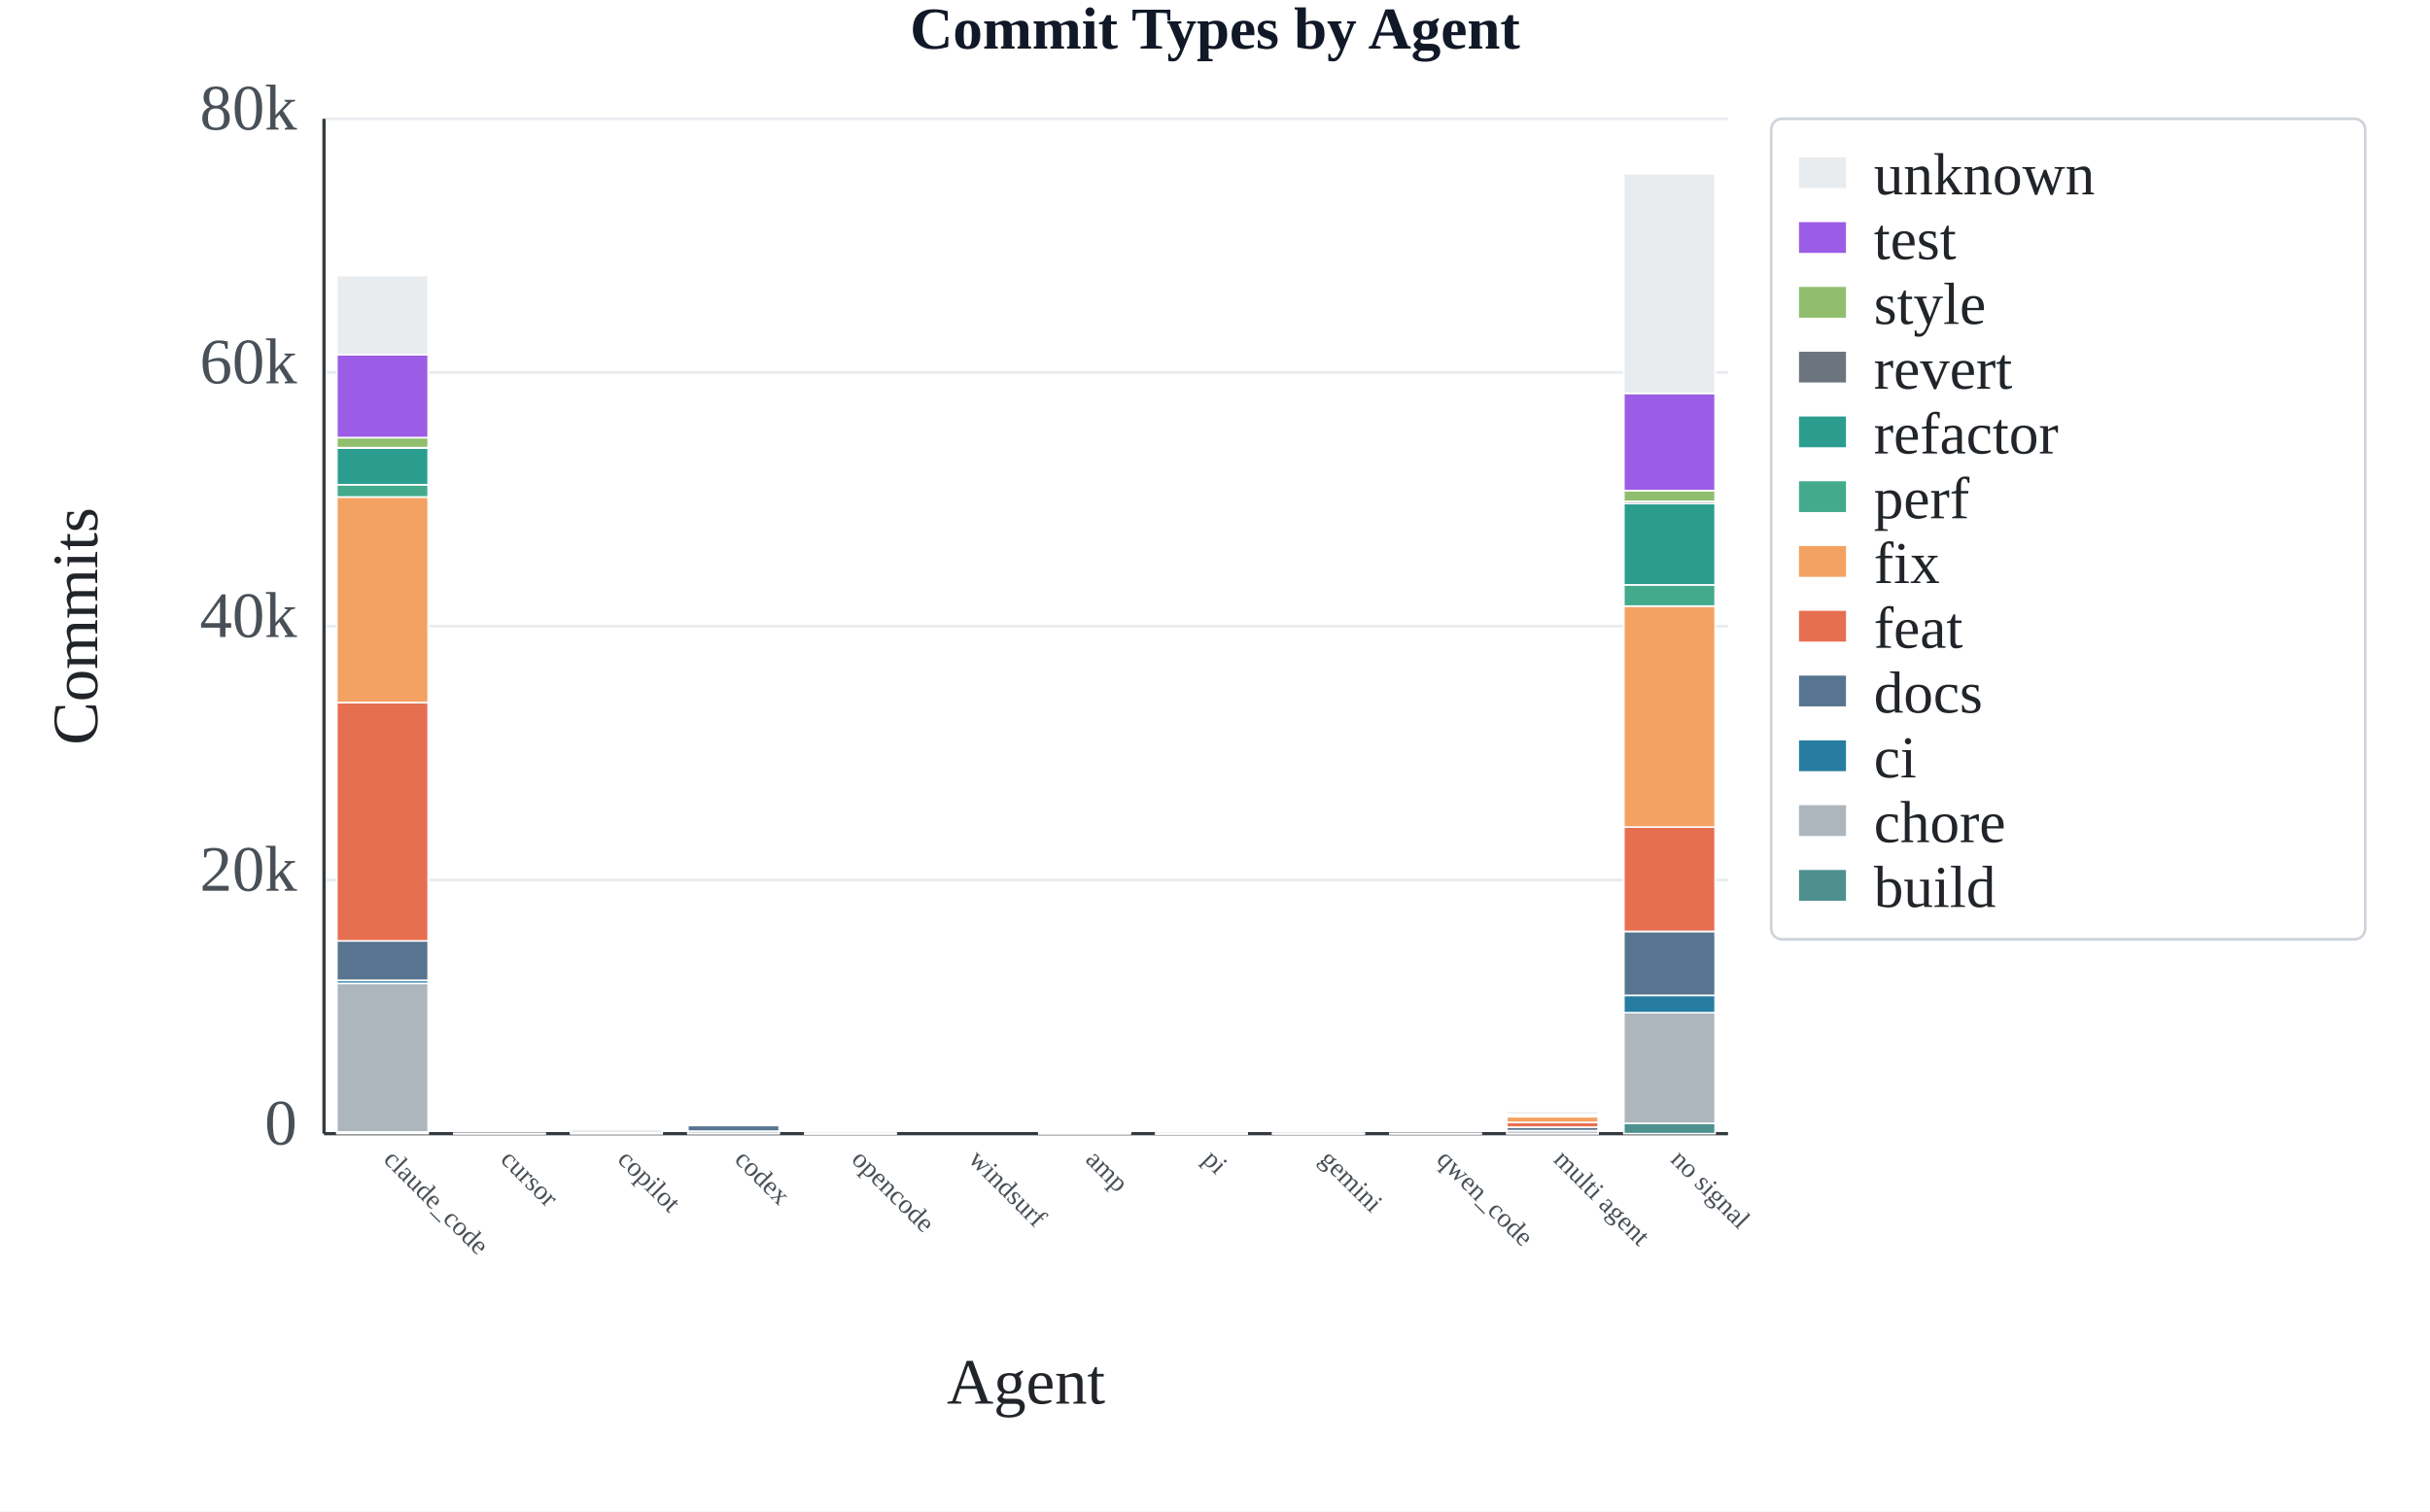
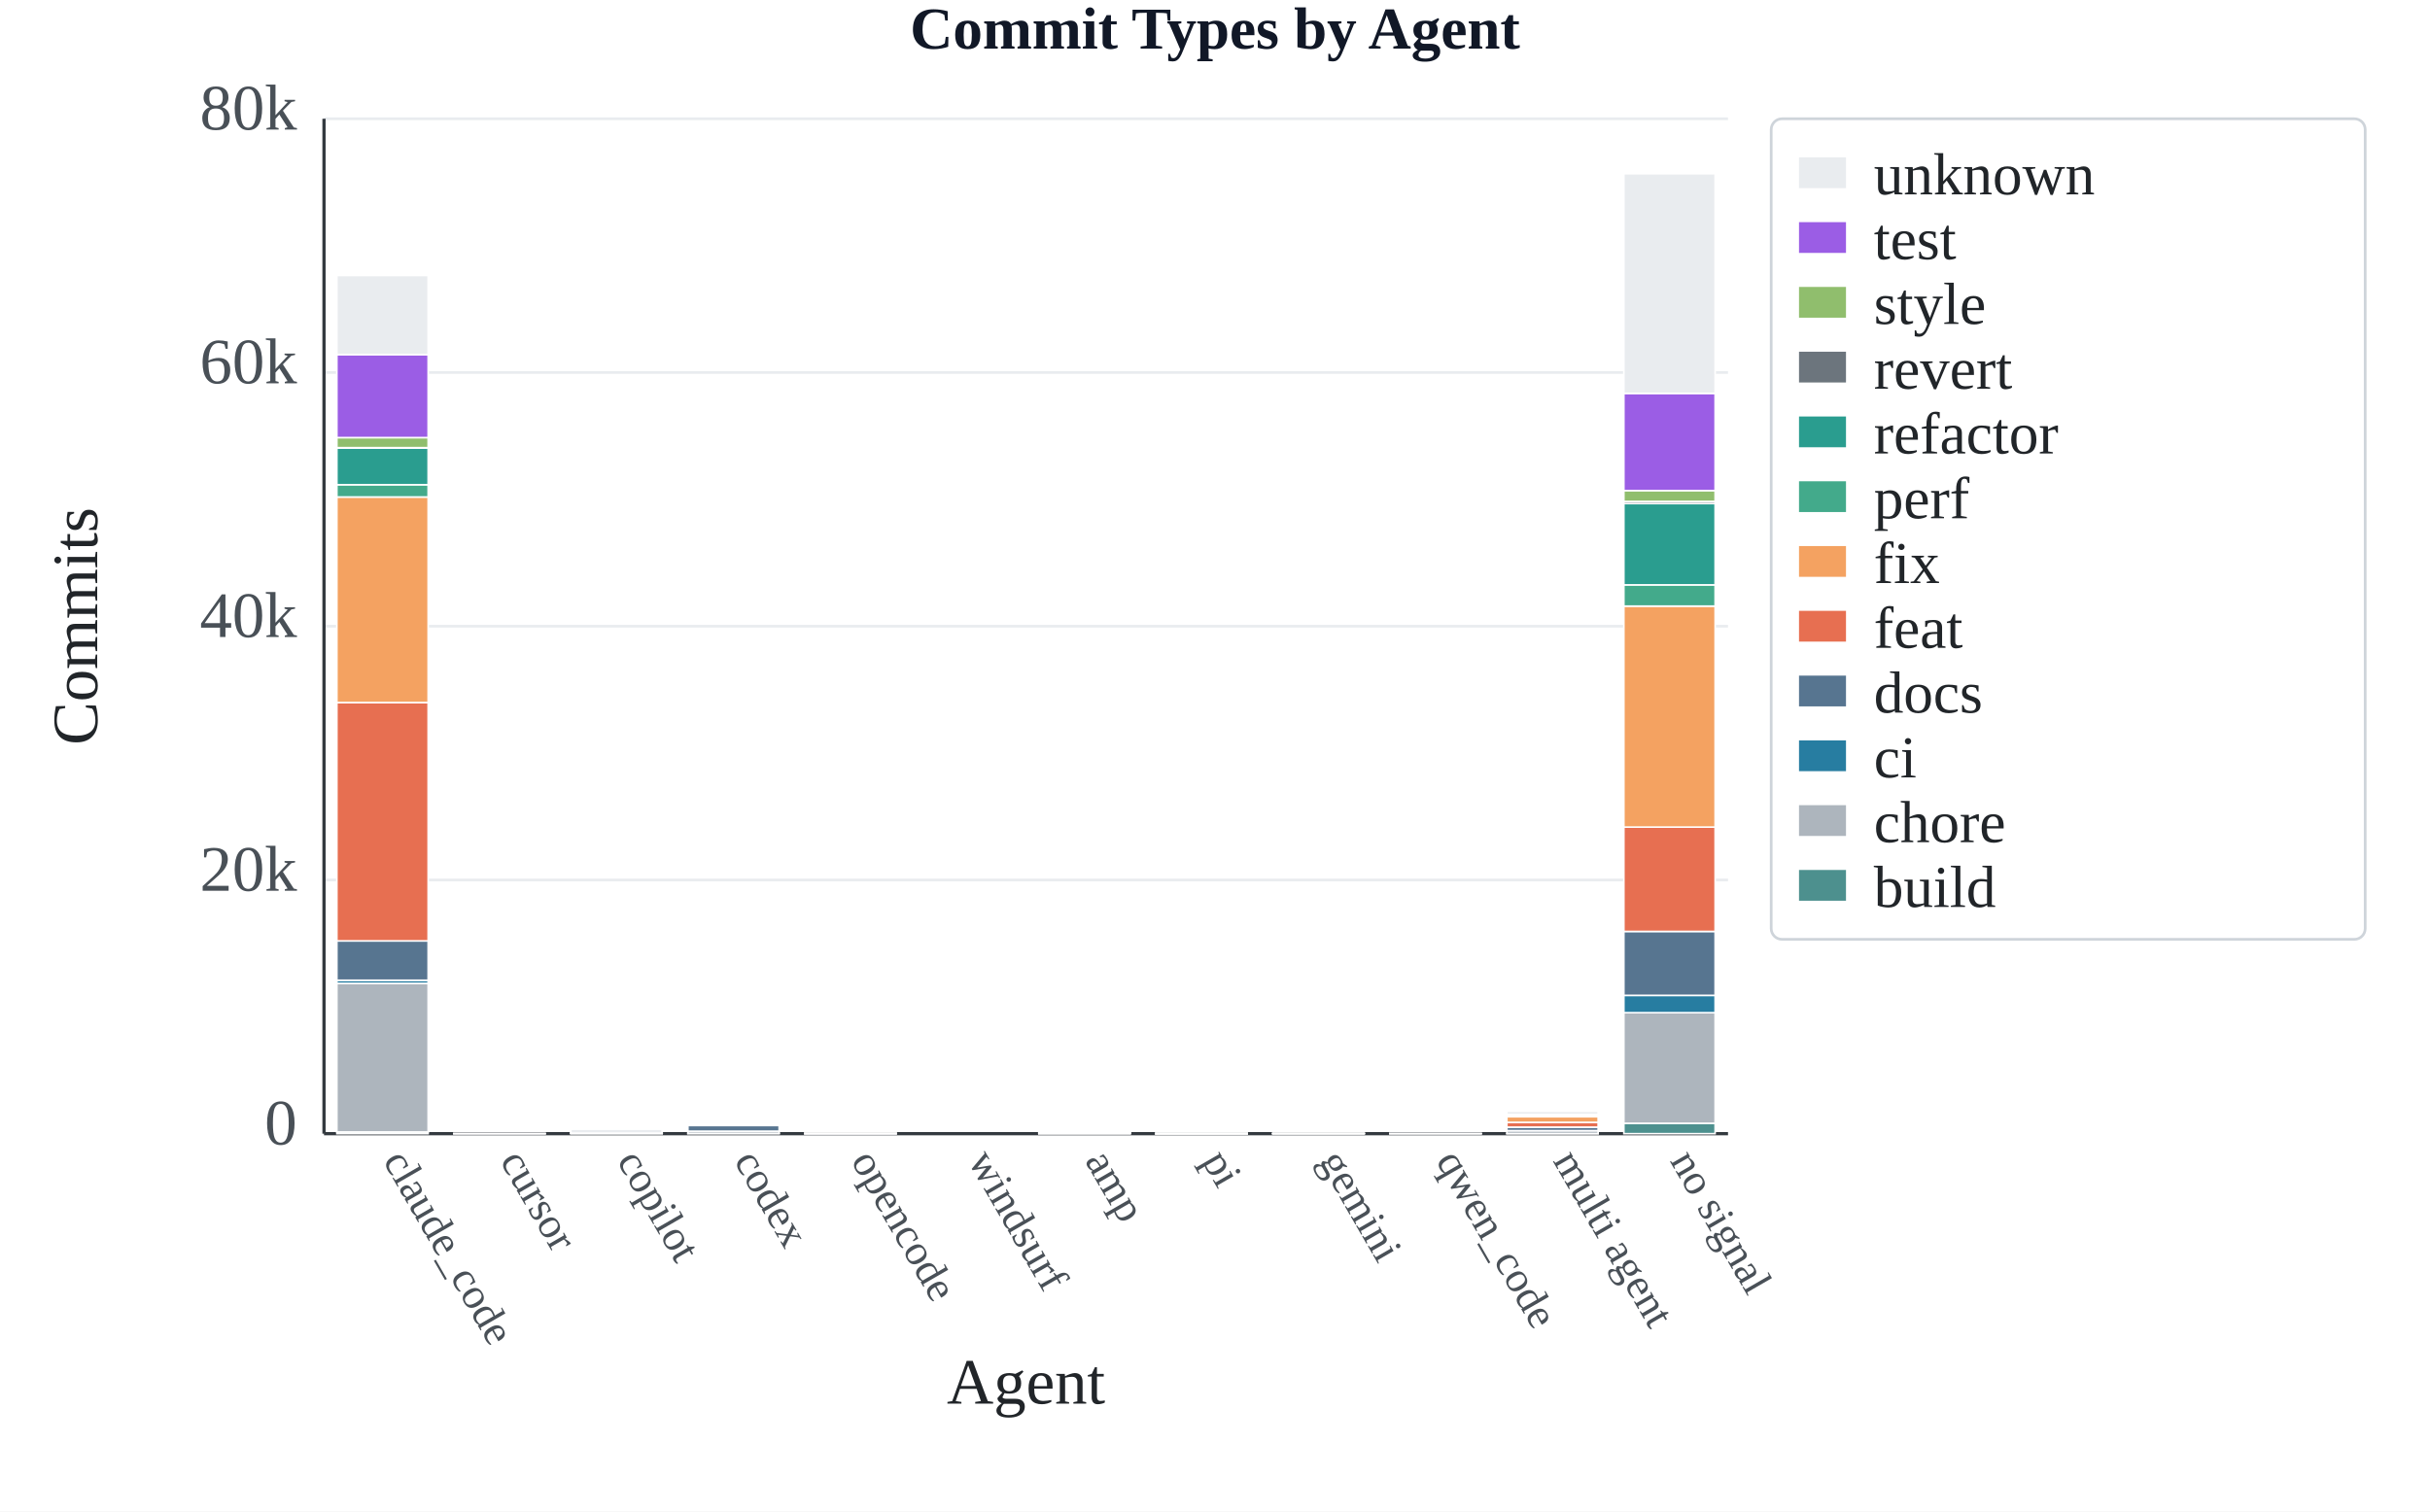
<svg xmlns="http://www.w3.org/2000/svg" width="900" height="560" viewBox="0 0 900 560">
  <rect width="100%" height="100%" fill="white" />
  <line x1="120.00" y1="420.00" x2="640.00" y2="420.00" stroke="#e9ecef" stroke-width="1" />
  <text x="110.00" y="424.00" text-anchor="end" font-size="24" fill="#495057">0</text>
  <line x1="120.00" y1="326.00" x2="640.00" y2="326.00" stroke="#e9ecef" stroke-width="1" />
  <text x="110.00" y="330.00" text-anchor="end" font-size="24" fill="#495057">20k</text>
  <line x1="120.00" y1="232.00" x2="640.00" y2="232.00" stroke="#e9ecef" stroke-width="1" />
  <text x="110.00" y="236.00" text-anchor="end" font-size="24" fill="#495057">40k</text>
  <line x1="120.00" y1="138.00" x2="640.00" y2="138.00" stroke="#e9ecef" stroke-width="1" />
  <text x="110.00" y="142.00" text-anchor="end" font-size="24" fill="#495057">60k</text>
  <line x1="120.00" y1="44.00" x2="640.00" y2="44.00" stroke="#e9ecef" stroke-width="1" />
  <text x="110.00" y="48.00" text-anchor="end" font-size="24" fill="#495057">80k</text>
  <line x1="120.00" y1="420.00" x2="640.00" y2="420.00" stroke="#343a40" stroke-width="1.2" />
  <line x1="120.00" y1="44.00" x2="120.00" y2="420.00" stroke="#343a40" stroke-width="1.2" />
  <text x="450.00" y="18" text-anchor="middle" font-size="22" font-weight="700" fill="#111827">Commit Types by Agent</text>
  <text x="36.00" y="232.00" transform="rotate(-90 36.00 232.00)" text-anchor="middle" font-size="24" fill="#212529">Commits</text>
  <text x="380.00" y="520.00" text-anchor="middle" font-size="24" fill="#212529">Agent</text>
  <rect x="124.77" y="419.37" width="33.80" height="0.63" fill="#4d908e" stroke="white" stroke-width="0.6" />
  <rect x="124.77" y="364.32" width="33.80" height="55.04" fill="#adb5bd" stroke="white" stroke-width="0.6" />
  <rect x="124.77" y="363.15" width="33.80" height="1.17" fill="#277da1" stroke="white" stroke-width="0.6" />
  <rect x="124.77" y="348.57" width="33.80" height="14.58" fill="#577590" stroke="white" stroke-width="0.6" />
  <rect x="124.77" y="260.26" width="33.80" height="88.32" fill="#e76f51" stroke="white" stroke-width="0.6" />
  <rect x="124.77" y="184.12" width="33.80" height="76.14" fill="#f4a261" stroke="white" stroke-width="0.6" />
  <rect x="124.77" y="179.58" width="33.80" height="4.54" fill="#43aa8b" stroke="white" stroke-width="0.6" />
  <rect x="124.77" y="165.99" width="33.80" height="13.58" fill="#2a9d8f" stroke="white" stroke-width="0.6" />
  <rect x="124.77" y="165.84" width="33.80" height="0.16" fill="#6c757d" stroke="white" stroke-width="0.6" />
  <rect x="124.77" y="162.12" width="33.80" height="3.72" fill="#90be6d" stroke="white" stroke-width="0.6" />
  <rect x="124.77" y="131.36" width="33.80" height="30.76" fill="#9b5de5" stroke="white" stroke-width="0.6" />
  <rect x="124.77" y="102.05" width="33.80" height="29.31" fill="#e9ecef" stroke="white" stroke-width="0.6" />
  <rect x="168.10" y="419.98" width="33.80" height="0.02" fill="#adb5bd" stroke="white" stroke-width="0.6" />
  <rect x="168.10" y="419.98" width="33.80" height="0.00" fill="#e76f51" stroke="white" stroke-width="0.6" />
  <rect x="168.10" y="419.97" width="33.80" height="0.01" fill="#f4a261" stroke="white" stroke-width="0.6" />
  <rect x="168.10" y="419.96" width="33.80" height="0.00" fill="#9b5de5" stroke="white" stroke-width="0.6" />
  <rect x="168.10" y="419.94" width="33.80" height="0.02" fill="#e9ecef" stroke="white" stroke-width="0.6" />
  <rect x="211.43" y="419.91" width="33.80" height="0.09" fill="#adb5bd" stroke="white" stroke-width="0.6" />
  <rect x="211.43" y="419.90" width="33.80" height="0.01" fill="#577590" stroke="white" stroke-width="0.6" />
  <rect x="211.43" y="419.84" width="33.80" height="0.06" fill="#e76f51" stroke="white" stroke-width="0.6" />
  <rect x="211.43" y="419.80" width="33.80" height="0.04" fill="#f4a261" stroke="white" stroke-width="0.6" />
  <rect x="211.43" y="419.79" width="33.80" height="0.00" fill="#2a9d8f" stroke="white" stroke-width="0.6" />
  <rect x="211.43" y="419.79" width="33.80" height="0.00" fill="#9b5de5" stroke="white" stroke-width="0.6" />
  <rect x="211.43" y="418.35" width="33.80" height="1.44" fill="#e9ecef" stroke="white" stroke-width="0.6" />
  <rect x="254.77" y="419.90" width="33.80" height="0.10" fill="#4d908e" stroke="white" stroke-width="0.6" />
  <rect x="254.77" y="419.09" width="33.80" height="0.81" fill="#adb5bd" stroke="white" stroke-width="0.6" />
  <rect x="254.77" y="419.06" width="33.80" height="0.02" fill="#277da1" stroke="white" stroke-width="0.6" />
  <rect x="254.77" y="416.96" width="33.80" height="2.11" fill="#577590" stroke="white" stroke-width="0.6" />
  <rect x="254.77" y="416.40" width="33.80" height="0.56" fill="#e76f51" stroke="white" stroke-width="0.6" />
  <rect x="254.77" y="415.88" width="33.80" height="0.51" fill="#f4a261" stroke="white" stroke-width="0.6" />
  <rect x="254.77" y="415.85" width="33.80" height="0.04" fill="#43aa8b" stroke="white" stroke-width="0.6" />
  <rect x="254.77" y="415.62" width="33.80" height="0.22" fill="#2a9d8f" stroke="white" stroke-width="0.6" />
  <rect x="254.77" y="415.61" width="33.80" height="0.01" fill="#6c757d" stroke="white" stroke-width="0.6" />
  <rect x="254.77" y="415.52" width="33.80" height="0.09" fill="#9b5de5" stroke="white" stroke-width="0.6" />
  <rect x="254.77" y="414.89" width="33.80" height="0.63" fill="#e9ecef" stroke="white" stroke-width="0.6" />
  <rect x="298.10" y="419.98" width="33.80" height="0.02" fill="#adb5bd" stroke="white" stroke-width="0.6" />
  <rect x="298.10" y="419.97" width="33.80" height="0.01" fill="#577590" stroke="white" stroke-width="0.6" />
  <rect x="298.10" y="419.92" width="33.80" height="0.04" fill="#e76f51" stroke="white" stroke-width="0.6" />
  <rect x="298.10" y="419.88" width="33.80" height="0.05" fill="#f4a261" stroke="white" stroke-width="0.6" />
  <rect x="298.10" y="419.86" width="33.80" height="0.02" fill="#2a9d8f" stroke="white" stroke-width="0.6" />
  <rect x="298.10" y="419.85" width="33.80" height="0.00" fill="#9b5de5" stroke="white" stroke-width="0.6" />
  <rect x="298.10" y="419.85" width="33.80" height="0.00" fill="#e9ecef" stroke="white" stroke-width="0.6" />
  <rect x="341.43" y="420.00" width="33.80" height="0.00" fill="#e9ecef" stroke="white" stroke-width="0.6" />
  <rect x="384.77" y="419.99" width="33.80" height="0.01" fill="#4d908e" stroke="white" stroke-width="0.6" />
  <rect x="384.77" y="419.90" width="33.80" height="0.09" fill="#adb5bd" stroke="white" stroke-width="0.6" />
  <rect x="384.77" y="419.86" width="33.80" height="0.03" fill="#277da1" stroke="white" stroke-width="0.6" />
  <rect x="384.77" y="419.70" width="33.80" height="0.16" fill="#577590" stroke="white" stroke-width="0.6" />
  <rect x="384.77" y="419.37" width="33.80" height="0.33" fill="#e76f51" stroke="white" stroke-width="0.6" />
  <rect x="384.77" y="419.19" width="33.80" height="0.19" fill="#f4a261" stroke="white" stroke-width="0.6" />
  <rect x="384.77" y="419.18" width="33.80" height="0.00" fill="#43aa8b" stroke="white" stroke-width="0.6" />
  <rect x="384.77" y="419.14" width="33.80" height="0.04" fill="#2a9d8f" stroke="white" stroke-width="0.6" />
  <rect x="384.77" y="419.14" width="33.80" height="0.00" fill="#90be6d" stroke="white" stroke-width="0.6" />
  <rect x="384.77" y="419.13" width="33.80" height="0.00" fill="#9b5de5" stroke="white" stroke-width="0.6" />
  <rect x="384.77" y="419.02" width="33.80" height="0.11" fill="#e9ecef" stroke="white" stroke-width="0.6" />
  <rect x="428.10" y="419.99" width="33.80" height="0.01" fill="#4d908e" stroke="white" stroke-width="0.6" />
  <rect x="428.10" y="419.98" width="33.80" height="0.01" fill="#adb5bd" stroke="white" stroke-width="0.6" />
  <rect x="428.10" y="419.98" width="33.80" height="0.00" fill="#577590" stroke="white" stroke-width="0.6" />
  <rect x="428.10" y="419.95" width="33.80" height="0.02" fill="#e76f51" stroke="white" stroke-width="0.6" />
  <rect x="428.10" y="419.94" width="33.80" height="0.01" fill="#f4a261" stroke="white" stroke-width="0.6" />
  <rect x="428.10" y="419.93" width="33.80" height="0.01" fill="#2a9d8f" stroke="white" stroke-width="0.6" />
  <rect x="428.10" y="419.84" width="33.80" height="0.09" fill="#e9ecef" stroke="white" stroke-width="0.6" />
  <rect x="471.43" y="420.00" width="33.80" height="0.00" fill="#4d908e" stroke="white" stroke-width="0.6" />
  <rect x="471.43" y="419.97" width="33.80" height="0.02" fill="#adb5bd" stroke="white" stroke-width="0.6" />
  <rect x="471.43" y="419.97" width="33.80" height="0.00" fill="#577590" stroke="white" stroke-width="0.6" />
  <rect x="471.43" y="419.95" width="33.80" height="0.02" fill="#e76f51" stroke="white" stroke-width="0.6" />
  <rect x="471.43" y="419.93" width="33.80" height="0.01" fill="#f4a261" stroke="white" stroke-width="0.6" />
  <rect x="471.43" y="419.92" width="33.80" height="0.02" fill="#2a9d8f" stroke="white" stroke-width="0.6" />
  <rect x="471.43" y="419.90" width="33.80" height="0.02" fill="#e9ecef" stroke="white" stroke-width="0.6" />
  <rect x="514.77" y="420.00" width="33.80" height="0.00" fill="#adb5bd" stroke="white" stroke-width="0.6" />
  <rect x="514.77" y="419.97" width="33.80" height="0.03" fill="#577590" stroke="white" stroke-width="0.6" />
  <rect x="514.77" y="419.96" width="33.80" height="0.01" fill="#e76f51" stroke="white" stroke-width="0.6" />
  <rect x="514.77" y="419.95" width="33.80" height="0.01" fill="#f4a261" stroke="white" stroke-width="0.6" />
  <rect x="558.10" y="419.98" width="33.80" height="0.02" fill="#4d908e" stroke="white" stroke-width="0.6" />
  <rect x="558.10" y="418.88" width="33.80" height="1.10" fill="#adb5bd" stroke="white" stroke-width="0.6" />
  <rect x="558.10" y="417.58" width="33.80" height="1.30" fill="#577590" stroke="white" stroke-width="0.6" />
  <rect x="558.10" y="415.79" width="33.80" height="1.79" fill="#e76f51" stroke="white" stroke-width="0.6" />
  <rect x="558.10" y="413.72" width="33.80" height="2.08" fill="#f4a261" stroke="white" stroke-width="0.6" />
  <rect x="558.10" y="413.68" width="33.80" height="0.04" fill="#43aa8b" stroke="white" stroke-width="0.6" />
  <rect x="558.10" y="413.08" width="33.80" height="0.60" fill="#2a9d8f" stroke="white" stroke-width="0.6" />
  <rect x="558.10" y="413.05" width="33.80" height="0.03" fill="#6c757d" stroke="white" stroke-width="0.6" />
  <rect x="558.10" y="413.03" width="33.80" height="0.02" fill="#90be6d" stroke="white" stroke-width="0.6" />
  <rect x="558.10" y="412.85" width="33.80" height="0.18" fill="#9b5de5" stroke="white" stroke-width="0.6" />
  <rect x="558.10" y="411.70" width="33.80" height="1.15" fill="#e9ecef" stroke="white" stroke-width="0.6" />
  <rect x="601.43" y="416.15" width="33.80" height="3.85" fill="#4d908e" stroke="white" stroke-width="0.6" />
  <rect x="601.43" y="375.18" width="33.80" height="40.97" fill="#adb5bd" stroke="white" stroke-width="0.6" />
  <rect x="601.43" y="368.76" width="33.80" height="6.42" fill="#277da1" stroke="white" stroke-width="0.6" />
  <rect x="601.43" y="345.07" width="33.80" height="23.69" fill="#577590" stroke="white" stroke-width="0.6" />
  <rect x="601.43" y="306.42" width="33.80" height="38.65" fill="#e76f51" stroke="white" stroke-width="0.6" />
  <rect x="601.43" y="224.55" width="33.80" height="81.87" fill="#f4a261" stroke="white" stroke-width="0.6" />
  <rect x="601.43" y="216.67" width="33.80" height="7.87" fill="#43aa8b" stroke="white" stroke-width="0.6" />
  <rect x="601.43" y="186.55" width="33.80" height="30.13" fill="#2a9d8f" stroke="white" stroke-width="0.6" />
  <rect x="601.43" y="185.77" width="33.80" height="0.78" fill="#6c757d" stroke="white" stroke-width="0.6" />
  <rect x="601.43" y="181.74" width="33.80" height="4.02" fill="#90be6d" stroke="white" stroke-width="0.6" />
  <rect x="601.43" y="145.73" width="33.80" height="36.01" fill="#9b5de5" stroke="white" stroke-width="0.6" />
  <rect x="601.43" y="64.37" width="33.80" height="81.36" fill="#e9ecef" stroke="white" stroke-width="0.6" />
-   <text x="141.67" y="430.00" transform="rotate(45 141.67 430.00)" font-size="10" text-anchor="start" fill="#495057">claude_code</text>
-   <text x="185.00" y="430.00" transform="rotate(45 185.00 430.00)" font-size="10" text-anchor="start" fill="#495057">cursor</text>
-   <text x="228.33" y="430.00" transform="rotate(45 228.33 430.00)" font-size="10" text-anchor="start" fill="#495057">copilot</text>
-   <text x="271.67" y="430.00" transform="rotate(45 271.67 430.00)" font-size="10" text-anchor="start" fill="#495057">codex</text>
-   <text x="315.00" y="430.00" transform="rotate(45 315.00 430.00)" font-size="10" text-anchor="start" fill="#495057">opencode</text>
-   <text x="358.33" y="430.00" transform="rotate(45 358.33 430.00)" font-size="10" text-anchor="start" fill="#495057">windsurf</text>
-   <text x="401.67" y="430.00" transform="rotate(45 401.67 430.00)" font-size="10" text-anchor="start" fill="#495057">amp</text>
-   <text x="445.00" y="430.00" transform="rotate(45 445.00 430.00)" font-size="10" text-anchor="start" fill="#495057">pi</text>
-   <text x="488.33" y="430.00" transform="rotate(45 488.33 430.00)" font-size="10" text-anchor="start" fill="#495057">gemini</text>
-   <text x="531.67" y="430.00" transform="rotate(45 531.67 430.00)" font-size="10" text-anchor="start" fill="#495057">qwen_code</text>
-   <text x="575.00" y="430.00" transform="rotate(45 575.00 430.00)" font-size="10" text-anchor="start" fill="#495057">multi agent</text>
-   <text x="618.33" y="430.00" transform="rotate(45 618.33 430.00)" font-size="10" text-anchor="start" fill="#495057">no signal</text>
+   <text x="141.67" y="430.00" transform="rotate(60 141.67 430.00)" font-size="16" text-anchor="start" fill="#495057">claude_code</text>
+   <text x="185.00" y="430.00" transform="rotate(60 185.00 430.00)" font-size="16" text-anchor="start" fill="#495057">cursor</text>
+   <text x="228.33" y="430.00" transform="rotate(60 228.33 430.00)" font-size="16" text-anchor="start" fill="#495057">copilot</text>
+   <text x="271.67" y="430.00" transform="rotate(60 271.67 430.00)" font-size="16" text-anchor="start" fill="#495057">codex</text>
+   <text x="315.00" y="430.00" transform="rotate(60 315.00 430.00)" font-size="16" text-anchor="start" fill="#495057">opencode</text>
+   <text x="358.33" y="430.00" transform="rotate(60 358.33 430.00)" font-size="16" text-anchor="start" fill="#495057">windsurf</text>
+   <text x="401.67" y="430.00" transform="rotate(60 401.67 430.00)" font-size="16" text-anchor="start" fill="#495057">amp</text>
+   <text x="445.00" y="430.00" transform="rotate(60 445.00 430.00)" font-size="16" text-anchor="start" fill="#495057">pi</text>
+   <text x="488.33" y="430.00" transform="rotate(60 488.33 430.00)" font-size="16" text-anchor="start" fill="#495057">gemini</text>
+   <text x="531.67" y="430.00" transform="rotate(60 531.67 430.00)" font-size="16" text-anchor="start" fill="#495057">qwen_code</text>
+   <text x="575.00" y="430.00" transform="rotate(60 575.00 430.00)" font-size="16" text-anchor="start" fill="#495057">multi agent</text>
+   <text x="618.33" y="430.00" transform="rotate(60 618.33 430.00)" font-size="16" text-anchor="start" fill="#495057">no signal</text>
  <rect x="656.00" y="44.00" width="220.00" height="304.00" rx="4" ry="4" fill="white" fill-opacity="0.92" stroke="#ced4da" stroke-width="1" />
  <rect x="666.00" y="58.00" width="18" height="12" fill="#e9ecef" stroke="#ffffff" stroke-width="0.6" />
  <text x="694.00" y="72.00" font-size="22" fill="#212529">unknown</text>
  <rect x="666.00" y="82.00" width="18" height="12" fill="#9b5de5" stroke="#ffffff" stroke-width="0.6" />
  <text x="694.00" y="96.00" font-size="22" fill="#212529">test</text>
  <rect x="666.00" y="106.00" width="18" height="12" fill="#90be6d" stroke="#ffffff" stroke-width="0.6" />
  <text x="694.00" y="120.00" font-size="22" fill="#212529">style</text>
  <rect x="666.00" y="130.00" width="18" height="12" fill="#6c757d" stroke="#ffffff" stroke-width="0.6" />
  <text x="694.00" y="144.00" font-size="22" fill="#212529">revert</text>
  <rect x="666.00" y="154.00" width="18" height="12" fill="#2a9d8f" stroke="#ffffff" stroke-width="0.6" />
  <text x="694.00" y="168.00" font-size="22" fill="#212529">refactor</text>
  <rect x="666.00" y="178.00" width="18" height="12" fill="#43aa8b" stroke="#ffffff" stroke-width="0.6" />
  <text x="694.00" y="192.00" font-size="22" fill="#212529">perf</text>
  <rect x="666.00" y="202.00" width="18" height="12" fill="#f4a261" stroke="#ffffff" stroke-width="0.6" />
  <text x="694.00" y="216.00" font-size="22" fill="#212529">fix</text>
  <rect x="666.00" y="226.00" width="18" height="12" fill="#e76f51" stroke="#ffffff" stroke-width="0.6" />
  <text x="694.00" y="240.00" font-size="22" fill="#212529">feat</text>
  <rect x="666.00" y="250.00" width="18" height="12" fill="#577590" stroke="#ffffff" stroke-width="0.6" />
  <text x="694.00" y="264.00" font-size="22" fill="#212529">docs</text>
  <rect x="666.00" y="274.00" width="18" height="12" fill="#277da1" stroke="#ffffff" stroke-width="0.6" />
  <text x="694.00" y="288.00" font-size="22" fill="#212529">ci</text>
  <rect x="666.00" y="298.00" width="18" height="12" fill="#adb5bd" stroke="#ffffff" stroke-width="0.6" />
  <text x="694.00" y="312.00" font-size="22" fill="#212529">chore</text>
  <rect x="666.00" y="322.00" width="18" height="12" fill="#4d908e" stroke="#ffffff" stroke-width="0.6" />
  <text x="694.00" y="336.00" font-size="22" fill="#212529">build</text>
</svg>
